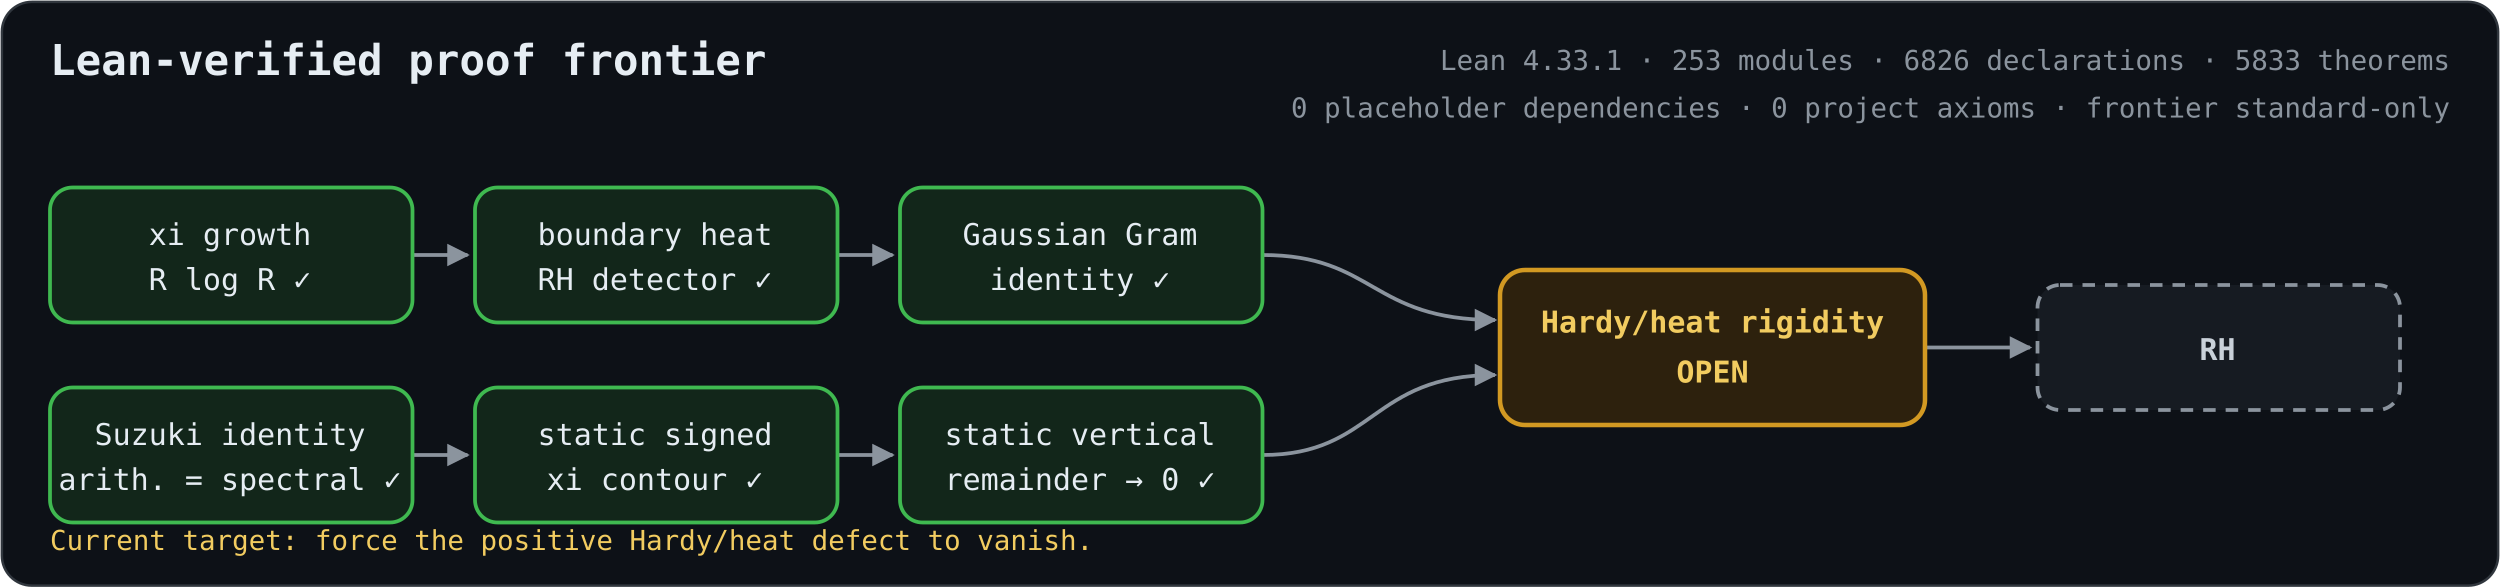
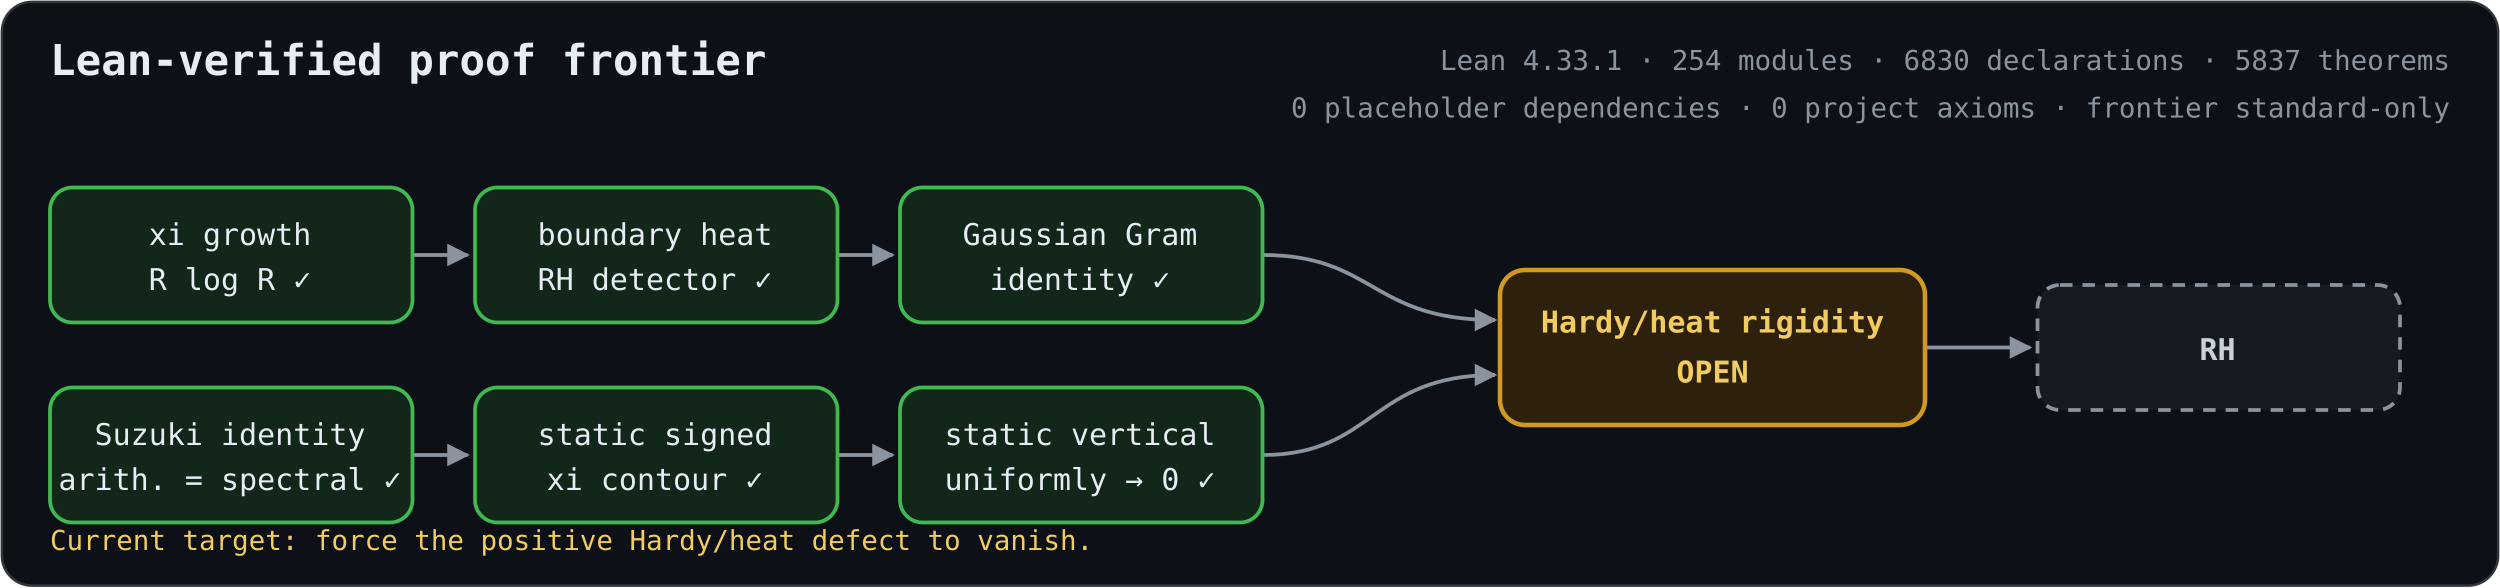
<svg xmlns="http://www.w3.org/2000/svg" role="img" aria-labelledby="title description" viewBox="0 0 1000 235">
  <defs>
    <marker id="arrow" viewBox="0 0 10 10" refX="9" refY="5" markerWidth="6" markerHeight="6" orient="auto-start-reverse">
      <path d="M 0 0 L 10 5 L 0 10 z" fill="#8b949e" />
    </marker>
    <style>
      .bg { fill: #0d1117; stroke: #30363d; }
      text { fill: #e6edf3; font-family: ui-monospace, SFMono-Regular, Menlo, Consolas, monospace; font-size: 12px; text-anchor: middle; }
      .heading { font-size: 17px; font-weight: 700; text-anchor: start; }
      .metrics { fill: #8b949e; font-size: 11px; text-anchor: end; }
      .proved rect { fill: #12261a; stroke: #3fb950; stroke-width: 1.5; }
      .open rect { fill: #2d210d; stroke: #d29922; stroke-width: 1.8; }
      .goal rect { fill: #161b22; stroke: #8b949e; stroke-width: 1.5; stroke-dasharray: 5 4; }
      .open text { fill: #f2cc60; font-weight: 700; }
      .goal text { fill: #c9d1d9; font-weight: 700; }
      .edge { fill: none; stroke: #8b949e; stroke-width: 1.5; marker-end: url(#arrow); }
      .frontier { fill: #f2cc60; font-size: 11px; text-anchor: start; }
    </style>
  </defs>
  <rect class="bg" x="0.75" y="0.75" width="998.5" height="233.5" rx="12" />
  <text class="heading" x="20" y="30">Lean-verified proof frontier</text>
-   <text class="metrics" x="980" y="28">Lean 4.33.1 · 253 modules · 6826 declarations · 5833 theorems</text>
+   <text class="metrics" x="980" y="28">Lean 4.33.1 · 254 modules · 6830 declarations · 5837 theorems</text>
  <text class="metrics" x="980" y="47">0 placeholder dependencies · 0 project axioms · frontier standard-only</text>
  <path class="edge" d="M165 102 H187" />
  <path class="edge" d="M335 102 H357" />
  <path class="edge" d="M165 182 H187" />
  <path class="edge" d="M335 182 H357" />
  <path class="edge" d="M505 102 C550 102 548 128 598 128" />
  <path class="edge" d="M505 182 C550 182 548 150 598 150" />
  <path class="edge" d="M770 139 H812" />
  <g class="proved">
    <rect x="20" y="75" width="145" height="54" rx="9" />
    <text x="92" y="98">xi growth</text>
    <text x="92" y="116">R log R  ✓</text>
  </g>
  <g class="proved">
    <rect x="190" y="75" width="145" height="54" rx="9" />
    <text x="262" y="98">boundary heat</text>
    <text x="262" y="116">RH detector  ✓</text>
  </g>
  <g class="proved">
    <rect x="360" y="75" width="145" height="54" rx="9" />
    <text x="432" y="98">Gaussian Gram</text>
    <text x="432" y="116">identity  ✓</text>
  </g>
  <g class="proved">
    <rect x="20" y="155" width="145" height="54" rx="9" />
    <text x="92" y="178">Suzuki identity</text>
    <text x="92" y="196">arith. = spectral  ✓</text>
  </g>
  <g class="proved">
    <rect x="190" y="155" width="145" height="54" rx="9" />
    <text x="262" y="178">static signed</text>
    <text x="262" y="196">xi contour  ✓</text>
  </g>
  <g class="proved">
    <rect x="360" y="155" width="145" height="54" rx="9" />
    <text x="432" y="178">static vertical</text>
-     <text x="432" y="196">remainder → 0  ✓</text>
+     <text x="432" y="196">uniformly → 0  ✓</text>
  </g>
  <g class="open">
    <rect x="600" y="108" width="170" height="62" rx="10" />
    <text x="685" y="133">Hardy/heat rigidity</text>
    <text x="685" y="153">OPEN</text>
  </g>
  <g class="goal">
    <rect x="815" y="114" width="145" height="50" rx="9" />
    <text x="887" y="144">RH</text>
  </g>
  <text class="frontier" x="20" y="220">Current target: force the positive Hardy/heat defect to vanish.</text>
</svg>
